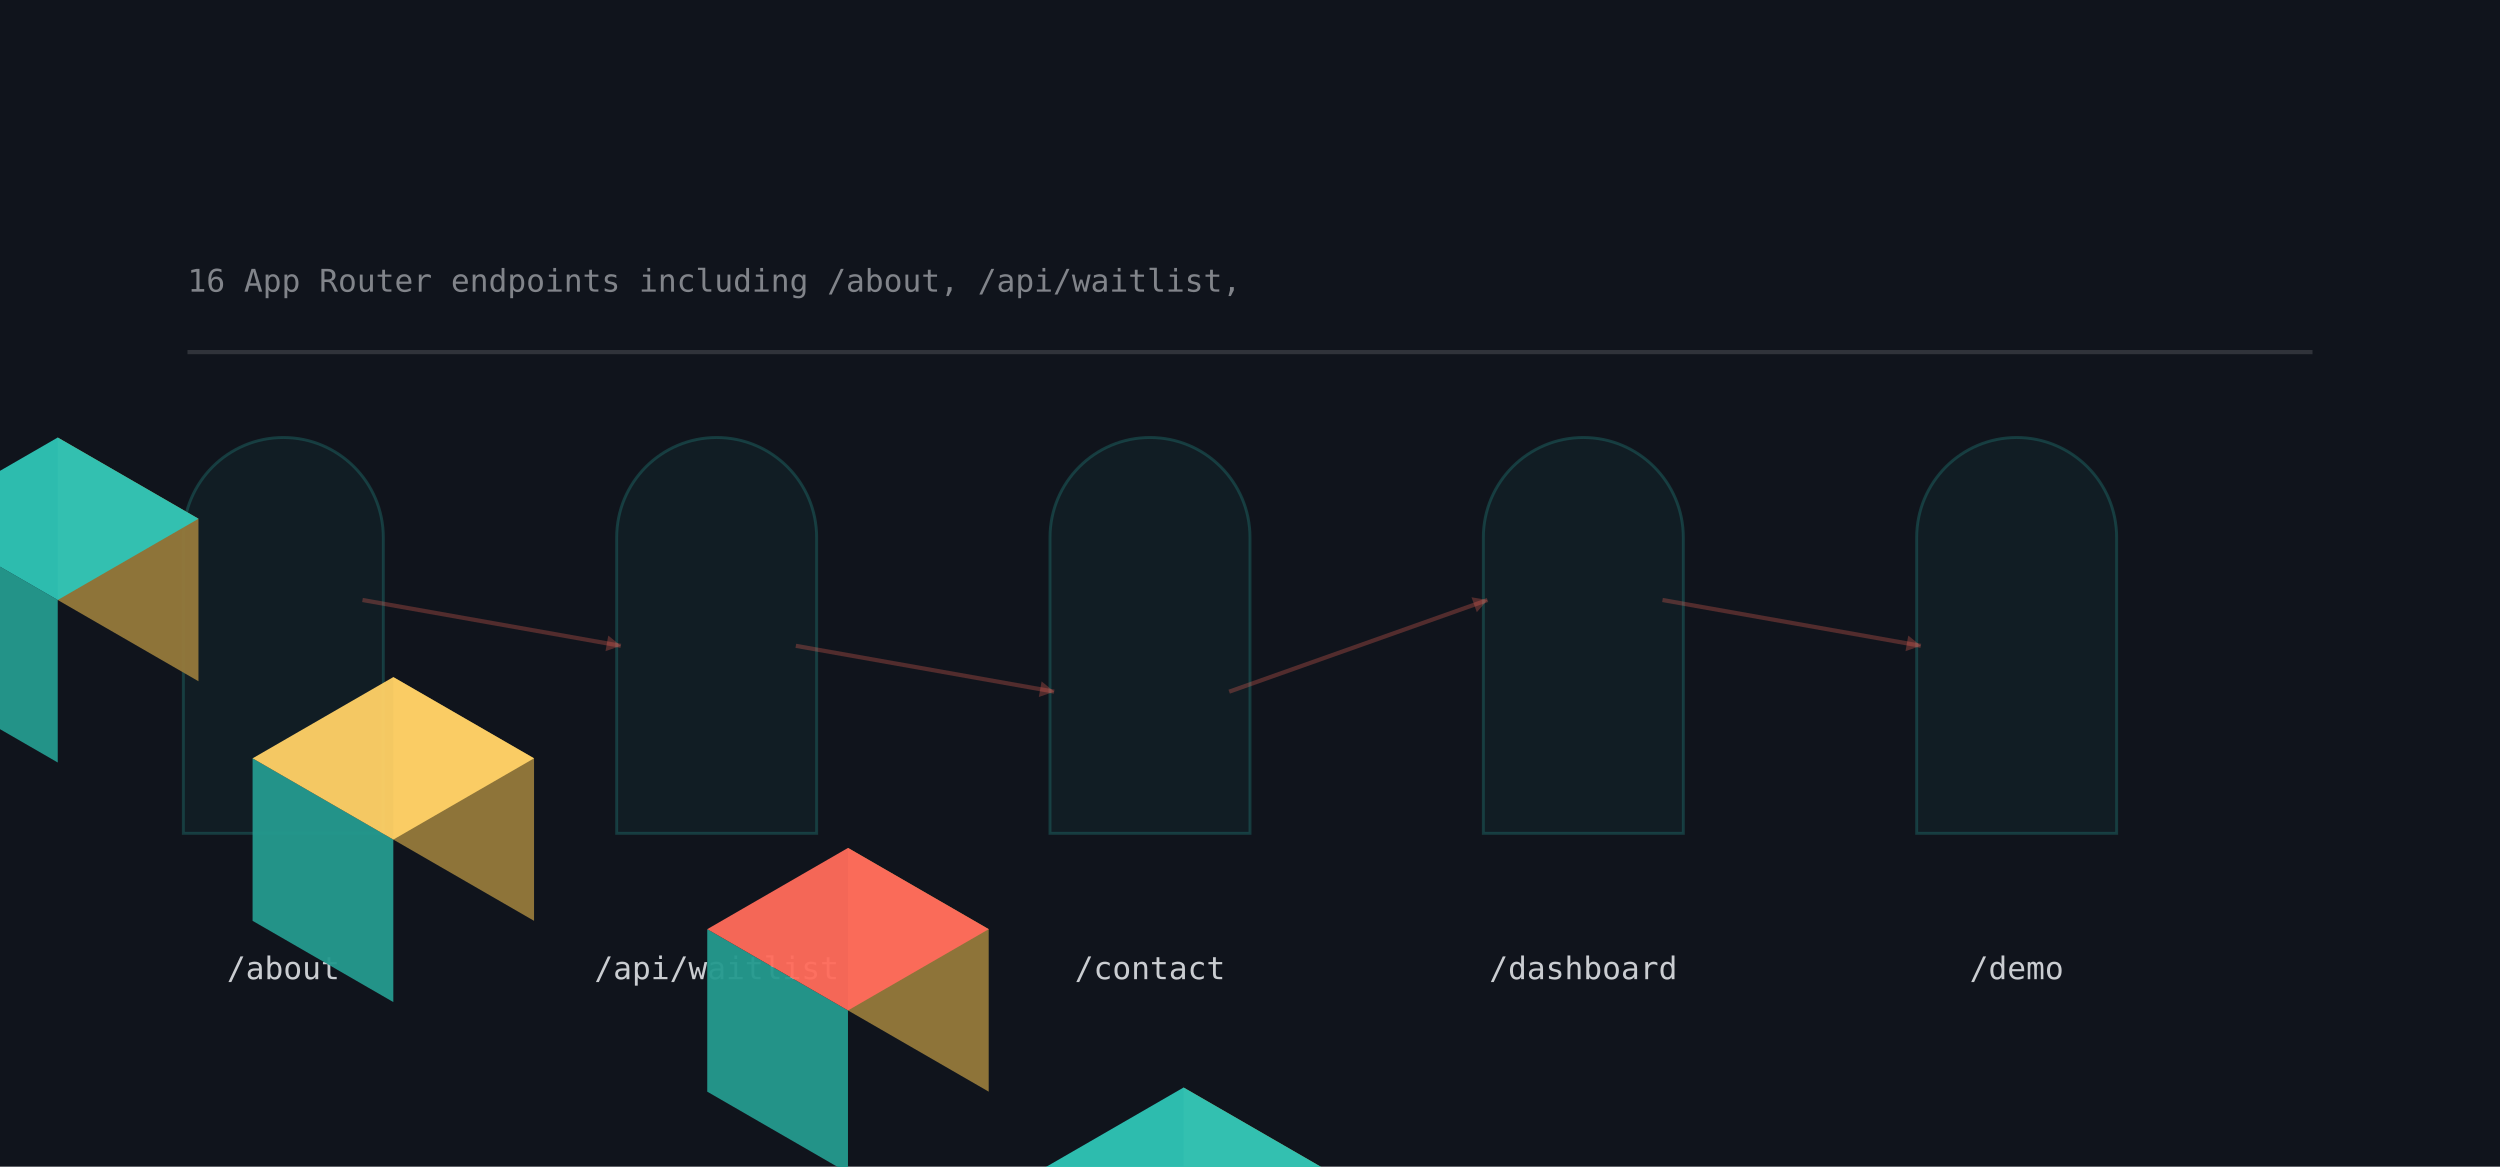
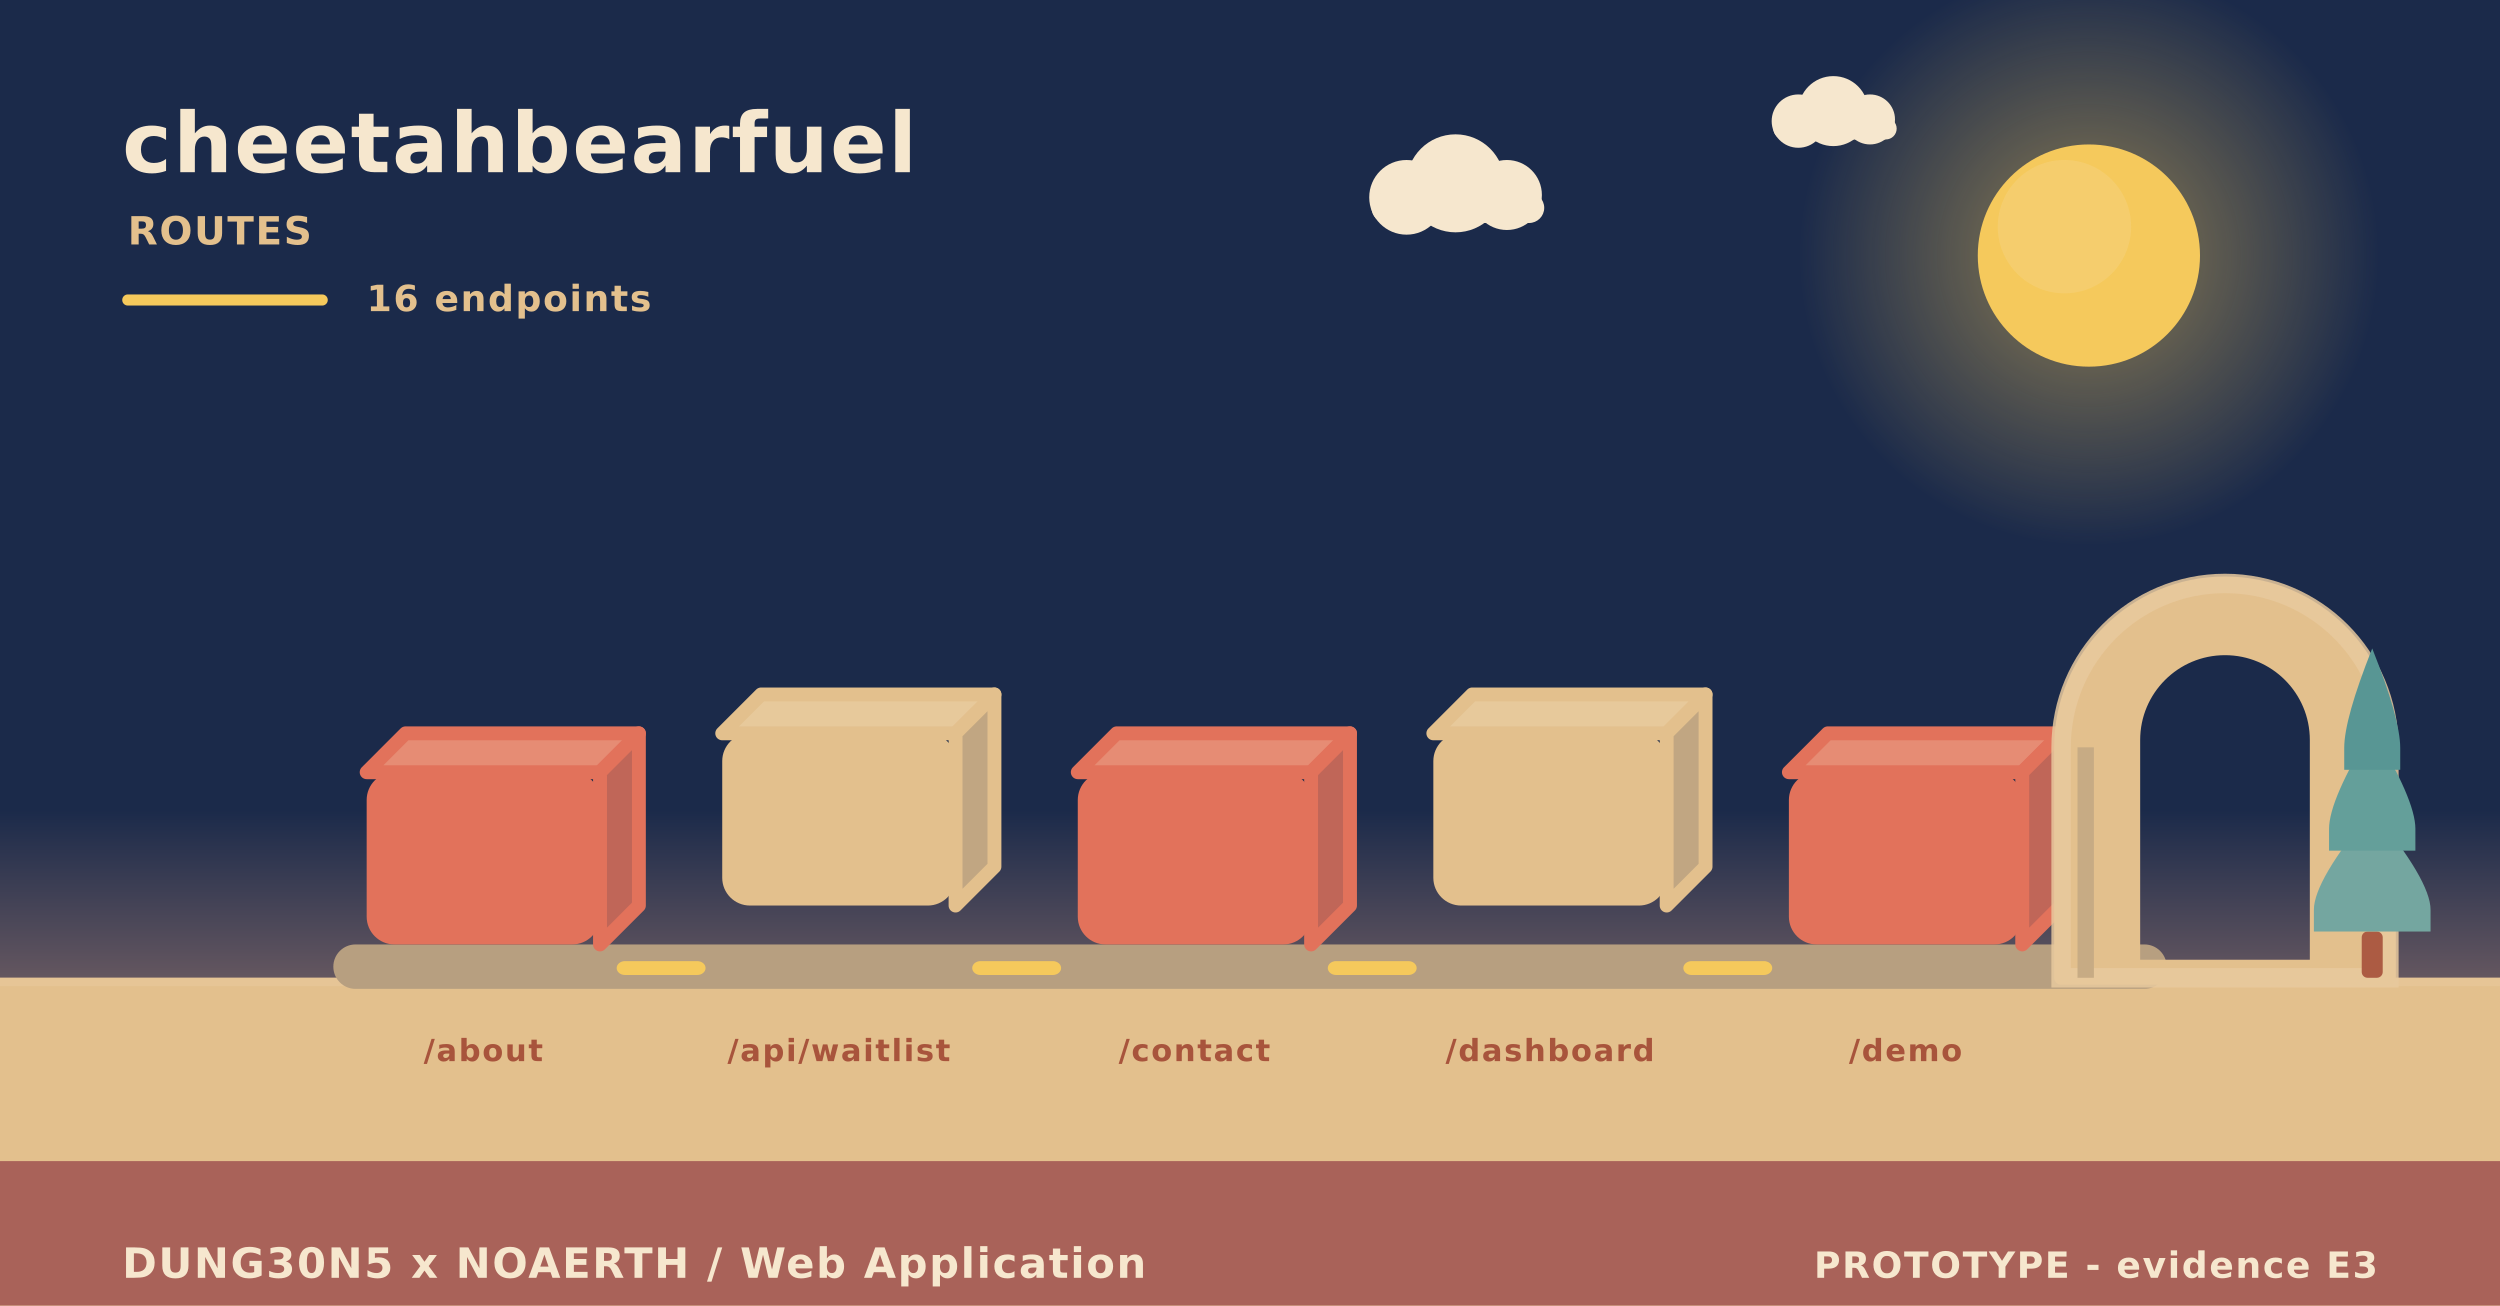
- <svg xmlns="http://www.w3.org/2000/svg" viewBox="0 0 1200 560" width="1200" height="560" role="img" aria-label="cheetahbearfuel data flow">
-   <rect width="1200" height="560" fill="#10141c" />
-   <defs>
-     <linearGradient id="gf" x1="0" y1="0" x2="1" y2="1">
-       <stop offset="0%" stop-color="#ff6b5a" />
-       <stop offset="100%" stop-color="#2ec4b6" />
-     </linearGradient>
-   </defs>
-   <path d="M88.00,400.00 L88.00,258.00 A48.00,48.00 0 0 1 184.00,258.00 L184.00,400.00 Z" fill="rgba(46,196,182,0.100)" opacity="0.55" stroke="rgba(46,196,182,0.400)" stroke-width="1.4" />
-   <polygon points="-133.37,173.00 -65.82,212.00 -65.82,134.00 -133.37,95.00" fill="#94793b" opacity="0.95" />
-   <polygon points="-200.92,212.00 -133.37,251.00 -133.37,173.00 -200.92,134.00" fill="#24998e" opacity="0.95" />
-   <polygon points="-133.37,95.00 -65.82,134.00 -133.37,173.00 -200.92,134.00" fill="#ff6b5a" opacity="0.95" />
-   <text x="136" y="470" font-family="ui-monospace,Menlo,monospace" font-size="15" fill="rgba(242,245,249,0.820)" text-anchor="middle">/about</text>
-   <path d="M296.00,400.00 L296.00,258.00 A48.00,48.00 0 0 1 392.00,258.00 L392.00,400.00 Z" fill="rgba(46,196,182,0.100)" opacity="0.55" stroke="rgba(46,196,182,0.400)" stroke-width="1.4" />
-   <polygon points="27.71,288.00 95.26,327.00 95.26,249.00 27.71,210.00" fill="#94793b" opacity="0.95" />
-   <polygon points="-39.84,327.00 27.71,366.00 27.71,288.00 -39.84,249.00" fill="#24998e" opacity="0.95" />
-   <polygon points="27.71,210.00 95.26,249.00 27.71,288.00 -39.84,249.00" fill="#2ec4b6" opacity="0.95" />
-   <text x="344" y="470" font-family="ui-monospace,Menlo,monospace" font-size="15" fill="rgba(242,245,249,0.820)" text-anchor="middle">/api/waitlist</text>
-   <line x1="174.00" y1="288.00" x2="298.00" y2="310.00" stroke="rgba(255,107,90,0.500)" stroke-width="2.00" opacity="0.55" />
-   <polygon points="298.00,310.00 291.97,305.07 290.64,312.55" fill="rgba(255,107,90,0.500)" opacity="0.55" />
-   <path d="M504.00,400.00 L504.00,258.00 A48.00,48.00 0 0 1 600.00,258.00 L600.00,400.00 Z" fill="rgba(46,196,182,0.100)" opacity="0.55" stroke="rgba(46,196,182,0.400)" stroke-width="1.4" />
-   <polygon points="188.79,403.00 256.34,442.00 256.34,364.00 188.79,325.00" fill="#94793b" opacity="0.95" />
-   <polygon points="121.24,442.00 188.79,481.00 188.79,403.00 121.24,364.00" fill="#24998e" opacity="0.95" />
-   <polygon points="188.79,325.00 256.34,364.00 188.79,403.00 121.24,364.00" fill="#ffd166" opacity="0.95" />
-   <text x="552" y="470" font-family="ui-monospace,Menlo,monospace" font-size="15" fill="rgba(242,245,249,0.820)" text-anchor="middle">/contact</text>
-   <line x1="382.00" y1="310.00" x2="506.00" y2="332.00" stroke="rgba(255,107,90,0.500)" stroke-width="2.00" opacity="0.55" />
-   <polygon points="506.00,332.00 499.97,327.07 498.64,334.55" fill="rgba(255,107,90,0.500)" opacity="0.55" />
-   <path d="M712.00,400.00 L712.00,258.00 A48.00,48.00 0 0 1 808.00,258.00 L808.00,400.00 Z" fill="rgba(46,196,182,0.100)" opacity="0.55" stroke="rgba(46,196,182,0.400)" stroke-width="1.4" />
-   <polygon points="407.03,485.00 474.58,524.00 474.58,446.00 407.03,407.00" fill="#94793b" opacity="0.95" />
-   <polygon points="339.48,524.00 407.03,563.00 407.03,485.00 339.48,446.00" fill="#24998e" opacity="0.95" />
-   <polygon points="407.03,407.00 474.58,446.00 407.03,485.00 339.48,446.00" fill="#ff6b5a" opacity="0.95" />
-   <text x="760" y="470" font-family="ui-monospace,Menlo,monospace" font-size="15" fill="rgba(242,245,249,0.820)" text-anchor="middle">/dashboard</text>
-   <line x1="590.00" y1="332.00" x2="714.00" y2="288.00" stroke="rgba(255,107,90,0.500)" stroke-width="2.00" opacity="0.55" />
-   <polygon points="714.00,288.00 706.32,286.69 708.86,293.86" fill="rgba(255,107,90,0.500)" opacity="0.55" />
-   <path d="M920.00,400.00 L920.00,258.00 A48.00,48.00 0 0 1 1016.00,258.00 L1016.00,400.00 Z" fill="rgba(46,196,182,0.100)" opacity="0.55" stroke="rgba(46,196,182,0.400)" stroke-width="1.4" />
-   <polygon points="568.11,600.00 635.66,639.00 635.66,561.00 568.11,522.00" fill="#94793b" opacity="0.95" />
-   <polygon points="500.56,639.00 568.11,678.00 568.11,600.00 500.56,561.00" fill="#24998e" opacity="0.95" />
-   <polygon points="568.11,522.00 635.66,561.00 568.11,600.00 500.56,561.00" fill="#2ec4b6" opacity="0.95" />
-   <text x="968" y="470" font-family="ui-monospace,Menlo,monospace" font-size="15" fill="rgba(242,245,249,0.820)" text-anchor="middle">/demo</text>
-   <line x1="798.00" y1="288.00" x2="922.00" y2="310.00" stroke="rgba(255,107,90,0.500)" stroke-width="2.00" opacity="0.55" />
-   <polygon points="922.00,310.00 915.97,305.07 914.64,312.55" fill="rgba(255,107,90,0.500)" opacity="0.55" />
-   <rect x="90.00" y="168.00" width="1020.00" height="2.00" rx="0.00" fill="rgba(242,245,249,0.140)" opacity="1.00" />
-   <text x="90" y="140" font-family="ui-monospace,Menlo,monospace" font-size="15" fill="rgba(242,245,249,0.500)">16 App Router endpoints including /about, /api/waitlist,</text>
+ <svg xmlns="http://www.w3.org/2000/svg" width="900" height="470" viewBox="0 0 900 470" role="img" aria-label="cheetahbearfuel - how data moves">
+   <linearGradient id="skyd" x1="0" y1="0" x2="0" y2="1">
+     <stop offset="0" stop-color="#1b2a4a" />
+     <stop offset="0.62" stop-color="#1b2a4a" />
+     <stop offset="1" stop-color="#f3ad8a" />
+   </linearGradient>
+   <rect width="900" height="470" fill="url(#skyd)" />
+   <radialGradient id="sund">
+     <stop offset="0.35" stop-color="#f5c95c" stop-opacity="0.34" />
+     <stop offset="1" stop-color="#f5c95c" stop-opacity="0" />
+   </radialGradient>
+   <circle cx="752" cy="92" r="104" fill="url(#sund)" />
+   <circle cx="752" cy="92" r="40" fill="#f5c95c" />
+   <circle cx="743.2" cy="81.6" r="24" fill="#f5d27e" opacity="0.5" />
+   <g>
+     <circle cx="524" cy="66" r="17.64" fill="#f6e7ce" />
+     <circle cx="506.36" cy="71.04" r="13.44" fill="#f6e7ce" />
+     <circle cx="542.48" cy="70.2" r="12.6" fill="#f6e7ce" />
+     <rect x="493.76" y="69.36" width="62.16" height="10.92" rx="5.46" fill="#f6e7ce" />
+   </g>
+   <g>
+     <circle cx="660" cy="40" r="12.6" fill="#f6e7ce" />
+     <circle cx="647.4" cy="43.6" r="9.6" fill="#f6e7ce" />
+     <circle cx="673.2" cy="43" r="9" fill="#f6e7ce" />
+     <rect x="638.4" y="42.4" width="44.4" height="7.8" rx="3.9" fill="#f6e7ce" />
+   </g>
+   <rect x="0" y="352" width="900" height="118" fill="#e3c08d" />
+   <rect x="0" y="352" width="900" height="3" fill="#e6c596" />
+   <text x="44" y="62" font-family="Verdana,DejaVu Sans,sans-serif" font-size="30" font-weight="700" letter-spacing="0.6" fill="#f6e7ce" text-anchor="start">cheetahbearfuel</text>
+   <text x="46" y="88" font-family="Verdana,DejaVu Sans,sans-serif" font-size="14" font-weight="700" letter-spacing="0.6" fill="#e3c08d" text-anchor="start">ROUTES</text>
+   <rect x="44" y="106" width="74" height="4" rx="2" fill="#f5c95c" />
+   <text x="132" y="112" font-family="Verdana,DejaVu Sans,sans-serif" font-size="13" font-weight="700" letter-spacing="0.6" fill="#e3c08d" text-anchor="start">16 endpoints</text>
+   <rect x="120" y="340" width="660" height="16" rx="8" fill="#b79f80" />
+   <path d="M132,278 L216,278 L230,264 L146,264 Z" fill="#e68c74" stroke="#e2725b" stroke-width="5" stroke-linejoin="round" />
+   <path d="M216,278 L230,264 L230,326 L216,340 Z" fill="#c06658" stroke="#e2725b" stroke-width="5" stroke-linejoin="round" />
+   <rect x="132" y="278" width="84" height="62" rx="10" fill="#e2725b" />
+   <text x="174" y="382" font-family="Verdana,DejaVu Sans,sans-serif" font-size="11" font-weight="700" letter-spacing="0.6" fill="#a8543c" text-anchor="middle">/about</text>
+   <path d="M260,264 L344,264 L358,250 L274,250 Z" fill="#e7c99b" stroke="#e3c08d" stroke-width="5" stroke-linejoin="round" />
+   <path d="M344,264 L358,250 L358,312 L344,326 Z" fill="#c1a682" stroke="#e3c08d" stroke-width="5" stroke-linejoin="round" />
+   <rect x="260" y="264" width="84" height="62" rx="10" fill="#e3c08d" />
+   <text x="302" y="382" font-family="Verdana,DejaVu Sans,sans-serif" font-size="11" font-weight="700" letter-spacing="0.6" fill="#a8543c" text-anchor="middle">/api/waitlist</text>
+   <rect x="222" y="346" width="32" height="5" rx="3" fill="#f5c95c" />
+   <path d="M388,278 L472,278 L486,264 L402,264 Z" fill="#e68c74" stroke="#e2725b" stroke-width="5" stroke-linejoin="round" />
+   <path d="M472,278 L486,264 L486,326 L472,340 Z" fill="#c06658" stroke="#e2725b" stroke-width="5" stroke-linejoin="round" />
+   <rect x="388" y="278" width="84" height="62" rx="10" fill="#e2725b" />
+   <text x="430" y="382" font-family="Verdana,DejaVu Sans,sans-serif" font-size="11" font-weight="700" letter-spacing="0.6" fill="#a8543c" text-anchor="middle">/contact</text>
+   <rect x="350" y="346" width="32" height="5" rx="3" fill="#f5c95c" />
+   <path d="M516,264 L600,264 L614,250 L530,250 Z" fill="#e7c99b" stroke="#e3c08d" stroke-width="5" stroke-linejoin="round" />
+   <path d="M600,264 L614,250 L614,312 L600,326 Z" fill="#c1a682" stroke="#e3c08d" stroke-width="5" stroke-linejoin="round" />
+   <rect x="516" y="264" width="84" height="62" rx="10" fill="#e3c08d" />
+   <text x="558" y="382" font-family="Verdana,DejaVu Sans,sans-serif" font-size="11" font-weight="700" letter-spacing="0.6" fill="#a8543c" text-anchor="middle">/dashboard</text>
+   <rect x="478" y="346" width="32" height="5" rx="3" fill="#f5c95c" />
+   <path d="M644,278 L728,278 L742,264 L658,264 Z" fill="#e68c74" stroke="#e2725b" stroke-width="5" stroke-linejoin="round" />
+   <path d="M728,278 L742,264 L742,326 L728,340 Z" fill="#c06658" stroke="#e2725b" stroke-width="5" stroke-linejoin="round" />
+   <rect x="644" y="278" width="84" height="62" rx="10" fill="#e2725b" />
+   <text x="686" y="382" font-family="Verdana,DejaVu Sans,sans-serif" font-size="11" font-weight="700" letter-spacing="0.6" fill="#a8543c" text-anchor="middle">/demo</text>
+   <rect x="606" y="346" width="32" height="5" rx="3" fill="#f5c95c" />
+   <path d="M742,352 L742,269.04 A59,59 0 0 1 860,269.04 L860,352 Z M767.96,348 L767.96,266.4 A33.04,33.04 0 0 1 834.04,266.4 L834.04,348 Z" fill="#e3c08d" fill-rule="evenodd" stroke="#e3c08d" stroke-width="5" stroke-linejoin="round" />
+   <path d="M742,352 L742,269.04 A59,59 0 0 1 860,269.04 L860,352 Z" fill="none" stroke="#e8c99d" stroke-width="7" stroke-linecap="round" opacity="0.85" />
+   <rect x="747.9" y="269.04" width="5.9" height="82.96" fill="#c7ab84" />
+   <rect x="850.22" y="335.36" width="7.56" height="16.64" rx="2.1" fill="#ac5b43" />
+   <path d="M854,291.68 Q833,317.01 833,327.5 Q833,335.36 833,335.36 L875,335.36 Q875,335.36 875,327.5 Q875,317.01 854,291.68 Z" fill="#74a6a0" />
+   <path d="M854,262.56 Q838.46,287.89 838.46,298.38 Q838.46,306.24 838.46,306.24 L869.54,306.24 Q869.54,306.24 869.54,298.38 Q869.54,287.89 854,262.56 Z" fill="#649f9a" />
+   <path d="M854,233.44 Q843.92,258.77 843.92,269.26 Q843.92,277.12 843.92,277.12 L864.08,277.12 Q864.08,277.12 864.08,269.26 Q864.08,258.77 854,233.44 Z" fill="#589694" />
+   <rect x="0" y="418" width="900" height="52" rx="0" fill="#a65c56" opacity="0.94" />
+   <text x="44" y="460" font-family="Verdana,DejaVu Sans,sans-serif" font-size="15" font-weight="700" letter-spacing="0.6" fill="#f6e7ce" text-anchor="start">DUNG30N5 x NOAERTH  /  Web Application</text>
+   <text x="856" y="460" font-family="Verdana,DejaVu Sans,sans-serif" font-size="13" font-weight="700" letter-spacing="0.6" fill="#f6e7ce" text-anchor="end">PROTOTYPE  -  evidence E3</text>
</svg>
